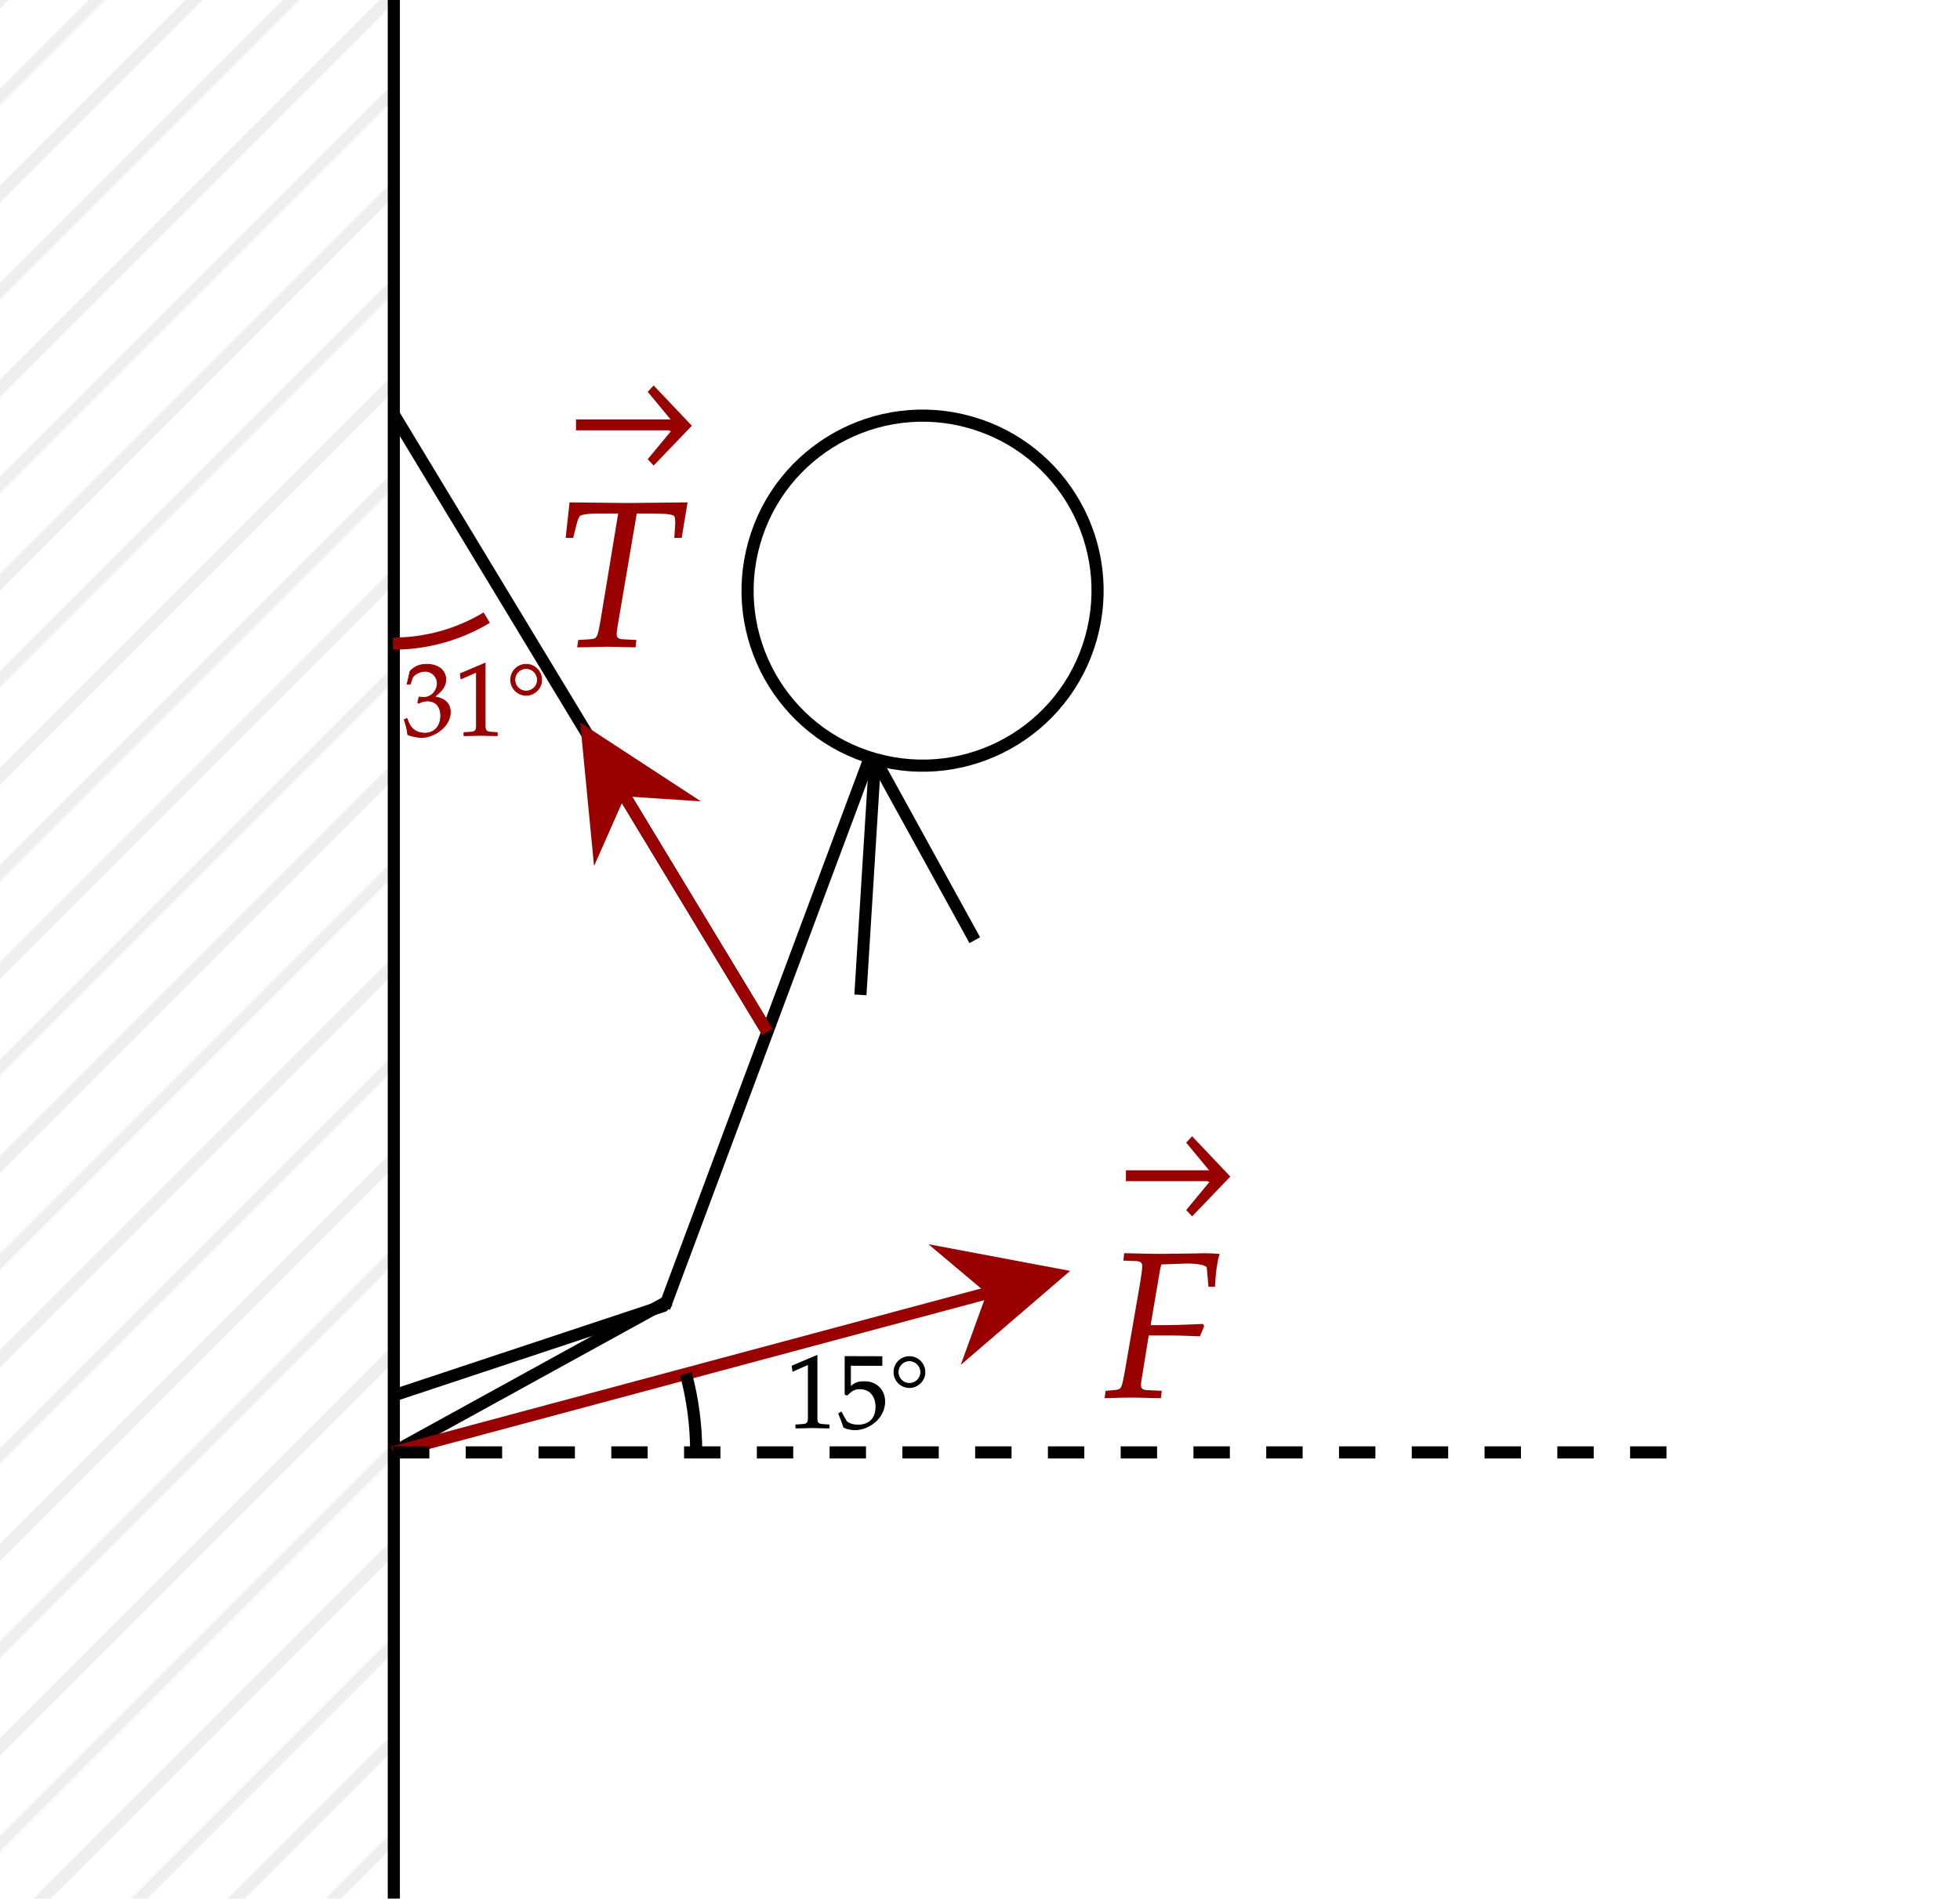
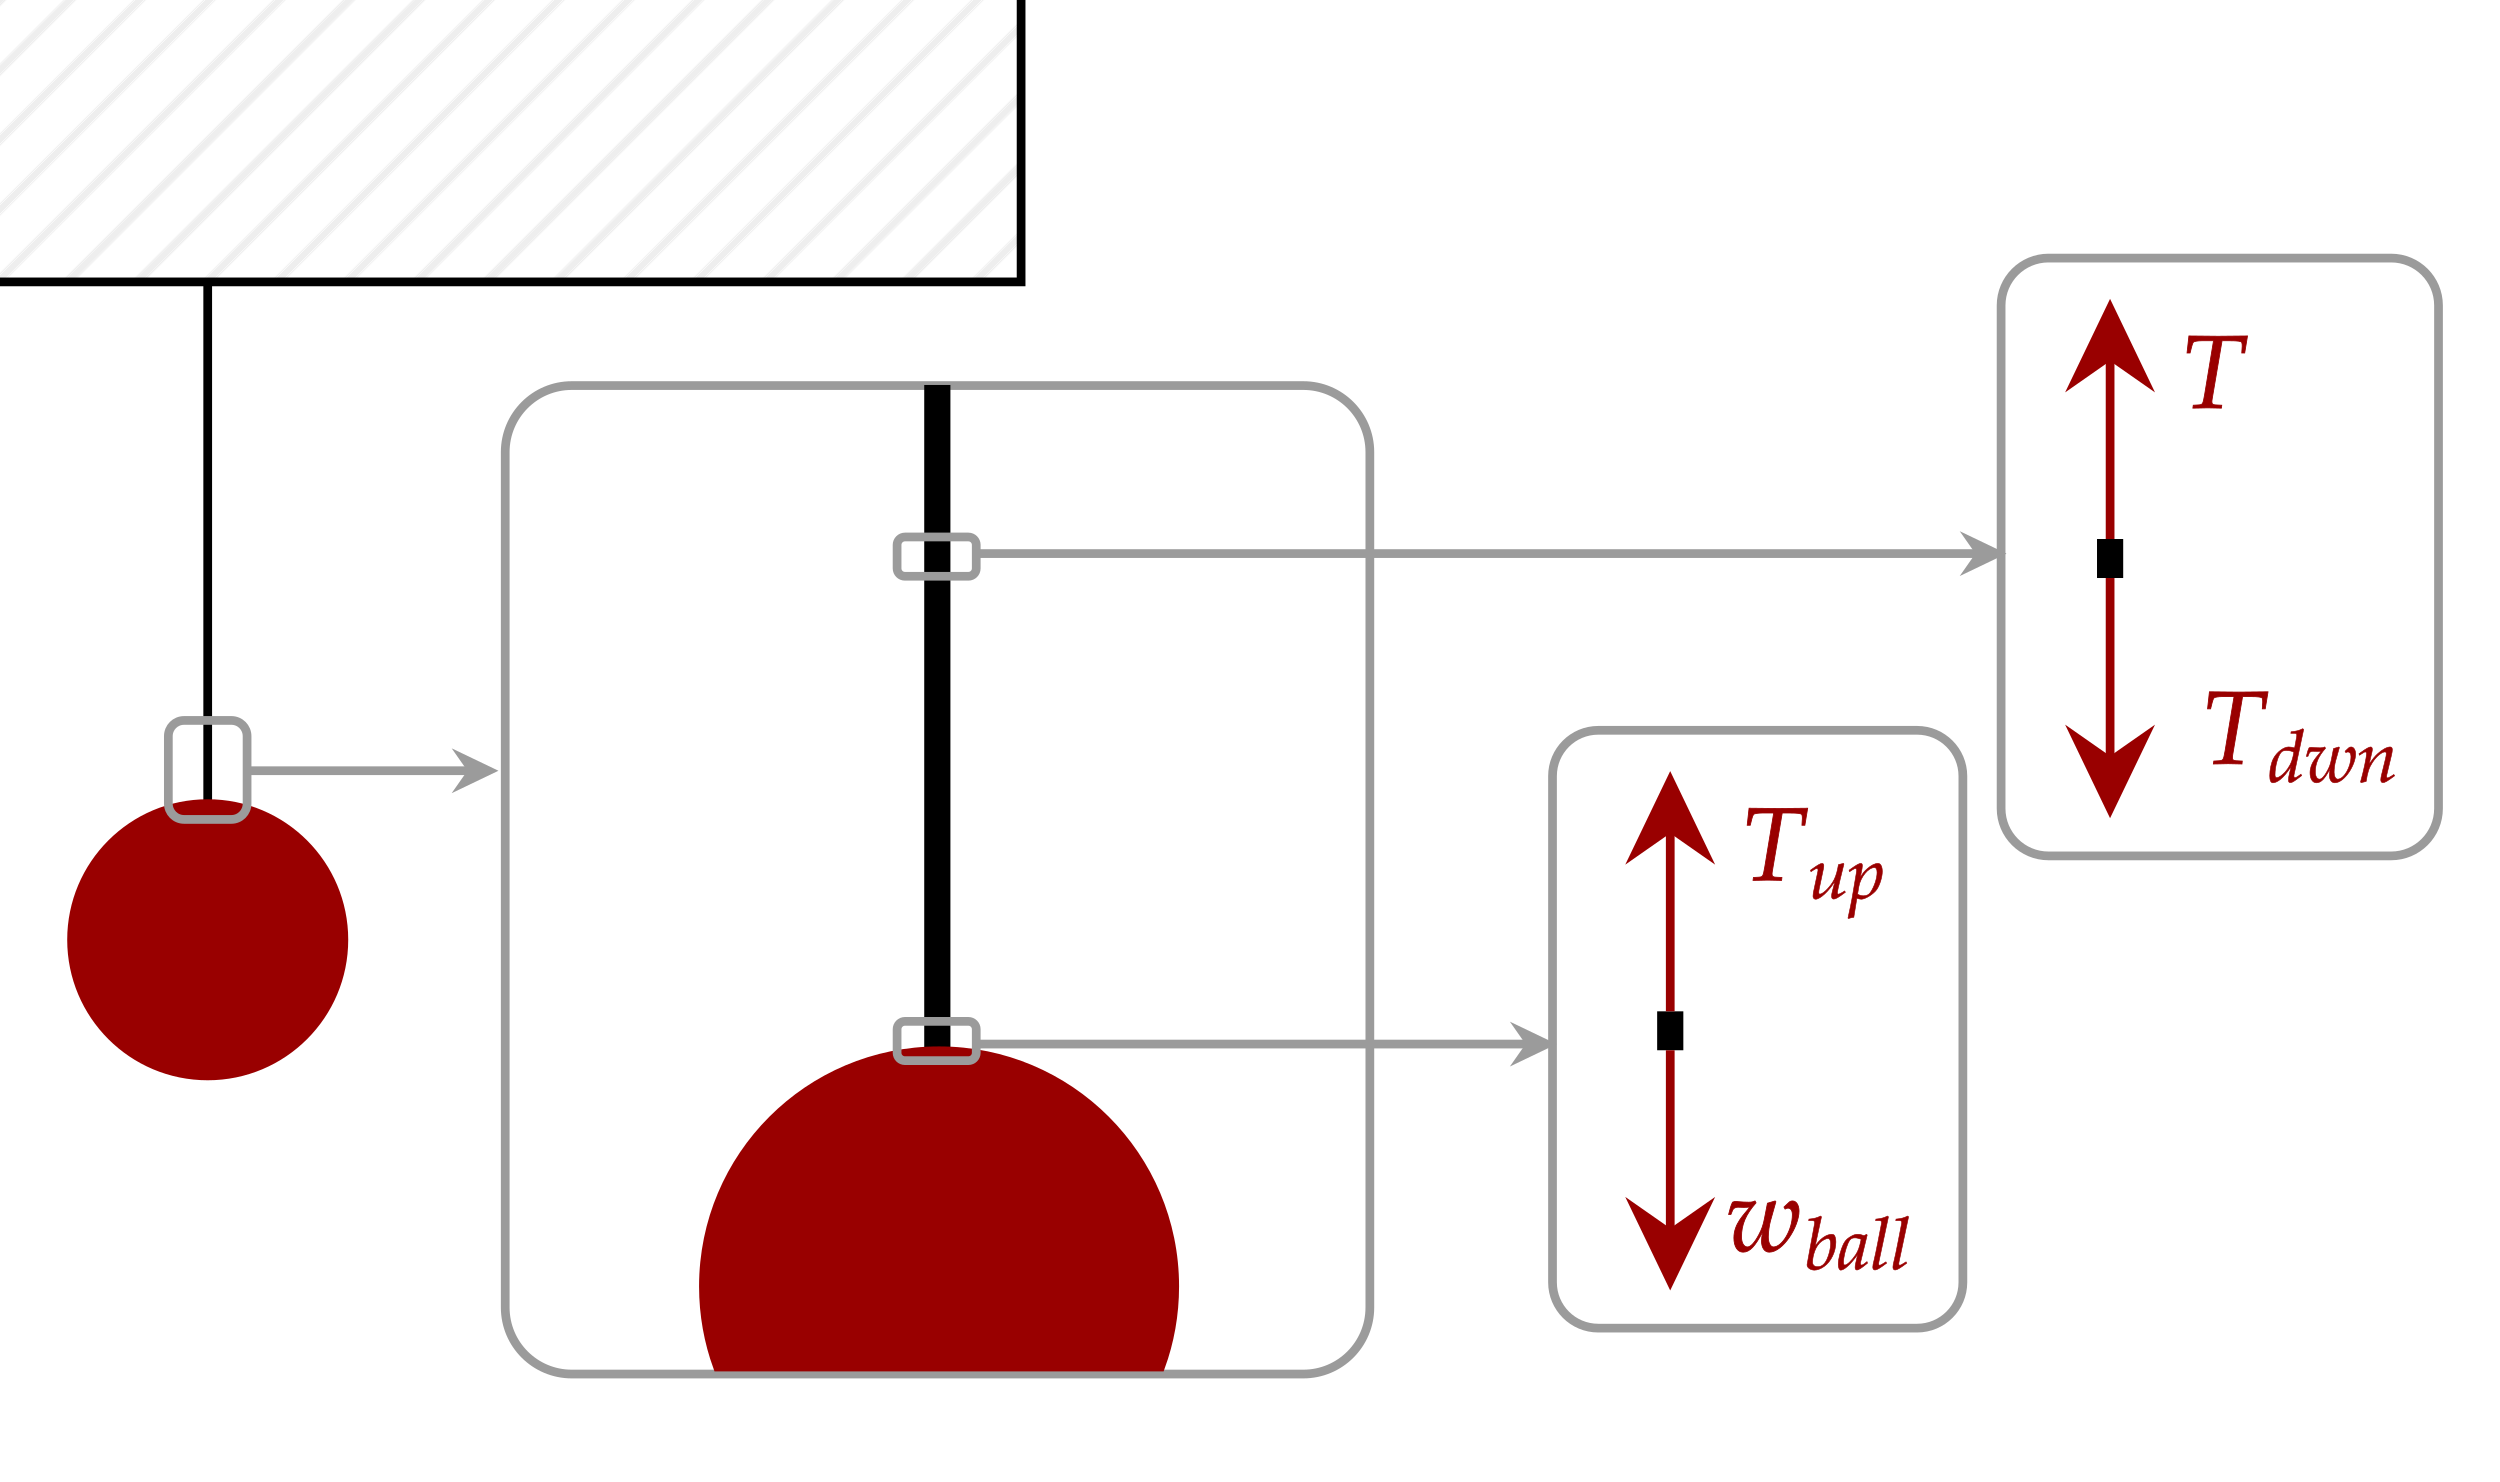
- <svg xmlns="http://www.w3.org/2000/svg" width="161.6" height="156.525" style="width:161.6px;height:156.525px;background:0 0;fill:none">
+ <svg xmlns="http://www.w3.org/2000/svg" x="0" y="0" width="286.455" height="169.716" style="         width:286.455px;         height:169.716px;         background: #FFF;         fill: none; ">
  <svg />
  <svg class="role-diagram-draw-area">
-     <g class="shapes-region" style="stroke:#000;fill:none">
+     <g class="shapes-region" style="stroke: black; fill: none;">
      <g class="composite-shape">
        <defs>
-           <pattern id="_pgfb07ttj9zp" width="11.314" height="11.314" x="0" y="0" patternTransform="rotate(45 0 0)" patternUnits="userSpaceOnUse">
-             <path d="M0 0v11.314M5.657 0v11.314M11.314 0v11.314" style="stroke:#eee;stroke-opacity:1;stroke-width:1;fill:none" />
+           <pattern id="_pgf9qabahnlb" x="0" y="0" width="11.314" height="11.314" patternTransform="rotate(45,0,0)" patternUnits="userSpaceOnUse">
+             <path d="M0,0 L0,11.314" style="stroke: rgb(238, 238, 238); stroke-opacity: 1; stroke-width: 1; fill: none;" />
+             <path d="M5.657,0 L5.657,11.314" style="stroke: rgb(238, 238, 238); stroke-opacity: 1; stroke-width: 1; fill: none;" />
+             <path d="M11.314,0 L11.314,11.314" style="stroke: rgb(238, 238, 238); stroke-opacity: 1; stroke-width: 1; fill: none;" />
          </pattern>
        </defs>
-         <path d="M-60.53-6.53h93v205.87h-93Z" class="real" style="stroke-width:1;stroke:#000;fill:url(#_pgfb07ttj9zp);fill-opacity:1" />
+         <path class="real" d=" M-66,-22 L117,-22 L117,32.3 L-66,32.3 Z" style="stroke-width: 1; stroke: rgb(0, 0, 0); fill: url(&quot;#_pgf9qabahnlb&quot;); fill-opacity: 1;" />
+       </g>
+       <g class="arrow-line">
+         <path class="connection real" stroke-dasharray="" d="  M23.8,91.99 L23.8,32.48" style="stroke: rgb(0, 0, 0); stroke-width: 1; fill: none; fill-opacity: 1;" />
      </g>
      <g class="composite-shape">
-         <path d="M89.95 52.61c2.16-7.67-2.3-15.64-9.97-17.8s-15.64 2.3-17.8 9.97 2.3 15.64 9.97 17.8 15.64-2.3 17.8-9.97Z" class="real" style="stroke-width:1;stroke:#000;stroke-opacity:1;fill:none;fill-opacity:1" />
+         <path class="real" d=" M8.2,107.68 C8.2,99.07 15.18,92.08 23.8,92.08 C32.42,92.08 39.4,99.07 39.4,107.68 C39.4,116.3 32.42,123.28 23.8,123.28 C15.18,123.28 8.2,116.3 8.2,107.68 Z" style="stroke-width: 1; stroke: rgb(153, 0, 0); stroke-opacity: 1; fill: rgb(153, 0, 0); fill-opacity: 1;" />
+       </g>
+       <g class="composite-shape">
+         <path class="real" d=" M19.29,84.35 C19.29,83.35 20.09,82.55 21.09,82.55 L26.51,82.55 C27.51,82.55 28.31,83.35 28.31,84.35 L28.31,92.08 C28.31,93.08 27.51,93.89 26.51,93.89 L21.09,93.89 C20.09,93.89 19.29,93.08 19.29,92.08 Z" style="stroke-width: 1; stroke: rgb(155, 155, 155); stroke-opacity: 1; fill: none; fill-opacity: 1;" />
+       </g>
+       <g class="composite-shape">
+         <path class="real" d=" M57.89,51.8 C57.89,47.59 61.3,44.18 65.51,44.18 L149.34,44.18 C153.55,44.18 156.96,47.59 156.96,51.8 L156.96,149.82 C156.96,154.03 153.55,157.44 149.34,157.44 L65.51,157.44 C61.3,157.44 57.89,154.03 57.89,149.82 Z" style="stroke-width: 1; stroke: rgb(155, 155, 155); stroke-opacity: 1; fill: none; fill-opacity: 1;" />
      </g>
      <g class="arrow-line">
-         <path d="M71.76 62.34 54.78 107.8" class="connection real" style="stroke:#000;stroke-opacity:1;stroke-width:1;fill:none;fill-opacity:1" />
+         <path class="connection real" stroke-dasharray="" d="  M28.31,88.31 L54.11,88.31" style="stroke: rgb(155, 155, 155); stroke-opacity: 1; stroke-width: 1; fill: none; fill-opacity: 1;" />
+         <g stroke="none" fill="rgb(155,155,155)" fill-opacity="1" transform="matrix(-1,1.2246467991473532e-16,-1.2246467991473532e-16,-1,57.11362,88.31427)" style="stroke: none; fill: rgb(155, 155, 155); stroke-width: 1;">
+           <path d=" M5.36,-2.57 L0,0 L5.36,2.57 L3.56,0 Z" />
+         </g>
      </g>
      <g class="arrow-line">
-         <path d="M55.09 107.26 32.4 119.74" class="connection real" style="stroke:#000;stroke-opacity:1;stroke-width:1;fill:none;fill-opacity:1" />
+         <path class="connection real" stroke-dasharray="" d="  M107.4,122.48 L107.4,44.11" style="stroke: rgb(0, 0, 0); stroke-width: 3; fill: none; fill-opacity: 1;" />
+       </g>
+       <g class="composite-shape">
+         <path class="real" d=" M82.22,156.64 C81.17,153.76 80.6,150.65 80.6,147.4 C80.6,132.49 92.69,120.4 107.6,120.4 C122.51,120.4 134.6,132.49 134.6,147.4 C134.6,150.65 134.03,153.76 132.98,156.64 Z" style="stroke-width: 1; stroke: rgb(153, 0, 0); stroke-opacity: 1; fill: rgb(153, 0, 0); fill-opacity: 1;" />
+       </g>
+       <g class="composite-shape">
+         <path class="real" d=" M102.79,117.93 C102.79,117.44 103.19,117.03 103.69,117.03 L110.96,117.03 C111.46,117.03 111.86,117.44 111.86,117.93 L111.86,120.63 C111.86,121.13 111.46,121.53 110.96,121.53 L103.69,121.53 C103.19,121.53 102.79,121.13 102.79,120.63 Z" style="stroke-width: 1; stroke: rgb(155, 155, 155); stroke-opacity: 1; fill: none; fill-opacity: 1;" />
      </g>
      <g class="arrow-line">
-         <path d="m55.09 107.26-.41.41-22.06 7.32" class="connection real" style="stroke:#000;stroke-opacity:1;stroke-width:1;fill:none;fill-opacity:1" />
+         <path class="connection real" stroke-dasharray="" d="  M111.86,119.63 L175.36,119.63" style="stroke: rgb(155, 155, 155); stroke-opacity: 1; stroke-width: 1; fill: none; fill-opacity: 1;" />
+         <g stroke="none" fill="rgb(155,155,155)" fill-opacity="1" transform="matrix(-1,1.2246467991473532e-16,-1.2246467991473532e-16,-1,178.3636,119.6341)" style="stroke: none; fill: rgb(155, 155, 155); stroke-width: 1;">
+           <path d=" M5.36,-2.57 L0,0 L5.36,2.57 L3.56,0 Z" />
+         </g>
+       </g>
+       <g class="composite-shape">
+         <path class="real" d=" M177.89,88.92 C177.89,86.03 180.23,83.68 183.13,83.68 L219.67,83.68 C222.56,83.68 224.91,86.03 224.91,88.92 L224.91,146.94 C224.91,149.83 222.56,152.18 219.67,152.18 L183.13,152.18 C180.23,152.18 177.89,149.83 177.89,146.94 Z" style="stroke-width: 1; stroke: rgb(155, 155, 155); stroke-opacity: 1; fill: none; fill-opacity: 1;" />
      </g>
      <g class="arrow-line">
-         <path d="m72.15 62.58 8.22 14.93" class="connection real" style="stroke:#000;stroke-opacity:1;stroke-width:1;fill:none;fill-opacity:1" />
+         <path class="connection real" stroke-dasharray="" d="  M191.38,115.88 L191.38,120.34" style="stroke: rgb(0, 0, 0); stroke-width: 3; fill: none; fill-opacity: 1;" />
      </g>
      <g class="arrow-line">
-         <path d="m72.15 62.58-1.21 19.44" class="connection real" style="stroke:#000;stroke-opacity:1;stroke-width:1;fill:none;fill-opacity:1" />
+         <path class="connection real" stroke-dasharray="" d="  M191.38,120.34 L191.38,144.86" style="stroke: rgb(153, 0, 0); stroke-opacity: 1; stroke-width: 1; fill: none; fill-opacity: 1;" />
+         <g stroke="none" fill="rgb(153,0,0)" fill-opacity="1" transform="matrix(-1.8369701987210297e-16,-1,1,-1.8369701987210297e-16,191.375,147.8636)" style="stroke: none; fill: rgb(153, 0, 0); stroke-width: 1;">
+           <path d=" M10.72,-5.15 L0,0 L10.72,5.15 L7.12,0 Z" />
+         </g>
      </g>
      <g class="arrow-line">
-         <path d="m32.4 34.05 30.87 51.02" class="connection real" style="stroke:#000;stroke-width:1;fill:none;fill-opacity:1" />
+         <path class="connection real" stroke-dasharray="" d="  M191.38,91.35 L191.38,115.88" style="stroke: rgb(153, 0, 0); stroke-opacity: 1; stroke-width: 1; fill: none; fill-opacity: 1;" />
+         <g stroke="none" fill="rgb(153,0,0)" fill-opacity="1" transform="matrix(6.123233995736766e-17,1,-1,6.123233995736766e-17,191.375,88.35479)" style="stroke: none; fill: rgb(153, 0, 0); stroke-width: 1;">
+           <path d=" M10.72,-5.15 L0,0 L10.72,5.15 L7.12,0 Z" />
+         </g>
+       </g>
+       <g class="composite-shape">
+         <path class="real" d=" M102.79,62.43 C102.79,61.94 103.19,61.53 103.69,61.53 L110.96,61.53 C111.46,61.53 111.86,61.94 111.86,62.43 L111.86,65.13 C111.86,65.63 111.46,66.03 110.96,66.03 L103.69,66.03 C103.19,66.03 102.79,65.63 102.79,65.13 Z" style="stroke-width: 1; stroke: rgb(155, 155, 155); stroke-opacity: 1; fill: none; fill-opacity: 1;" />
      </g>
      <g class="arrow-line">
-         <path d="M85.34 105.55 32.4 119.74" class="connection real" style="stroke:#900;stroke-opacity:1;stroke-width:1;fill:none;fill-opacity:1" />
-         <path fill="#900" stroke="none" d="M10.72-5.15 0 0l10.72 5.15L7.12 0Z" style="stroke:none;fill:#900;stroke-width:1" transform="rotate(165 37.22 58.196)" />
+         <path class="connection real" stroke-dasharray="" d="  M111.86,63.43 L226.91,63.43" style="stroke: rgb(155, 155, 155); stroke-opacity: 1; stroke-width: 1; fill: none; fill-opacity: 1;" />
+         <g stroke="none" fill="rgb(155,155,155)" fill-opacity="1" transform="matrix(-1,1.2246467991473532e-16,-1.2246467991473532e-16,-1,229.9091,63.43409)" style="stroke: none; fill: rgb(155, 155, 155); stroke-width: 1;">
+           <path d=" M5.36,-2.57 L0,0 L5.36,2.57 L3.56,0 Z" />
+         </g>
+       </g>
+       <g class="composite-shape">
+         <path class="real" d=" M229.29,35 C229.29,32 231.72,29.57 234.72,29.57 L273.98,29.57 C276.98,29.57 279.41,32 279.41,35 L279.41,92.64 C279.41,95.64 276.98,98.07 273.98,98.07 L234.72,98.07 C231.72,98.07 229.29,95.64 229.29,92.64 Z" style="stroke-width: 1; stroke: rgb(155, 155, 155); stroke-opacity: 1; fill: none; fill-opacity: 1;" />
      </g>
      <g class="arrow-line">
-         <path d="m49.39 62.13 13.88 22.94" class="connection real" style="stroke:#900;stroke-opacity:1;stroke-width:1;fill:none;fill-opacity:1" />
-         <path fill="#900" stroke="none" d="M10.72-5.15 0 0l10.72 5.15L7.12 0Z" style="stroke:none;fill:#900;stroke-width:1" transform="rotate(58.82 -28.913 72.21)" />
+         <path class="connection real" stroke-dasharray="" d="  M241.78,61.76 L241.78,66.23" style="stroke: rgb(0, 0, 0); stroke-width: 3; fill: none; fill-opacity: 1;" />
      </g>
      <g class="arrow-line">
-         <path stroke-dasharray="3" d="M32.4 119.74h106.24" class="connection real" style="stroke:#000;stroke-width:1;fill:none;fill-opacity:1" />
+         <path class="connection real" stroke-dasharray="" d="  M241.78,66.23 L241.78,90.75" style="stroke: rgb(153, 0, 0); stroke-opacity: 1; stroke-width: 1; fill: none; fill-opacity: 1;" />
+         <g stroke="none" fill="rgb(153,0,0)" fill-opacity="1" transform="matrix(-1.8369701987210297e-16,-1,1,-1.8369701987210297e-16,241.775,93.75171)" style="stroke: none; fill: rgb(153, 0, 0); stroke-width: 1;">
+           <path d=" M10.72,-5.15 L0,0 L10.72,5.15 L7.12,0 Z" />
+         </g>
      </g>
-       <g class="composite-shape">
-         <path stroke="none" d="M56.55 113.26c.56 2.07.85 4.24.85 6.48h-25Z" class="real" style="stroke-width:1;stroke:none;fill:none;fill-opacity:1" />
-         <path d="M56.55 113.26c.56 2.07.85 4.24.85 6.48" class="real" style="stroke-width:1;stroke:#000;fill:none;fill-opacity:1" />
+       <g class="arrow-line">
+         <path class="connection real" stroke-dasharray="" d="  M241.78,37.24 L241.78,61.76" style="stroke: rgb(153, 0, 0); stroke-opacity: 1; stroke-width: 1; fill: none; fill-opacity: 1;" />
+         <g stroke="none" fill="rgb(153,0,0)" fill-opacity="1" transform="matrix(6.123233995736766e-17,1,-1,6.123233995736766e-17,241.775,34.24286)" style="stroke: none; fill: rgb(153, 0, 0); stroke-width: 1;">
+           <path d=" M10.72,-5.15 L0,0 L10.72,5.15 L7.12,0 Z" />
+         </g>
      </g>
-       <g class="composite-shape">
-         <path stroke="none" d="M40.13 50.92a14.93 14.93 0 0 1-7.73 2.14V38.05Z" class="real" style="stroke-width:1;stroke:none;stroke-opacity:1;fill:none;fill-opacity:1" />
-         <path d="M40.13 50.92a14.93 14.93 0 0 1-7.73 2.14" class="real" style="stroke-width:1;stroke:#900;stroke-opacity:1;fill:none;fill-opacity:1" />
+       <g />
+     </g>
+     <g />
+     <g />
+     <g />
+   </svg>
+   <svg width="285" height="168.261" style="width:285px;height:168.261px;font-family:Asana-Math, Asana;background:#FFF;">
+     <g>
+       <g>
+         <g>
+           <g transform="matrix(1,0,0,1,197.8182,143.3432)">
+             <path transform="matrix(0.0119,0,0,-0.0119,0,0)" d="M167 420C188 420 201 421 226 424C171 350 72 266 72 126C72 44 107 -11 160 -11C224 -11 276 44 350 187C341 143 338 118 338 95C338 32 367 -11 412 -11C546 -11 699 238 699 384C699 441 673 482 637 482C624 482 612 478 604 470L554 423L565 404C574 410 583 413 592 413C619 413 635 390 635 350C635 205 538 39 453 39C424 39 403 79 403 134C403 181 412 247 424 290L476 474L469 482L395 460L366 311C354 249 340 209 311 155C271 80 233 39 203 39C168 39 145 78 145 136C145 255 186 352 285 464L275 482C255 473 242 470 214 470C186 470 144 472 115 475L103 476C97 477 92 477 91 477C79 477 70 475 59 470C45 443 34 407 21 352L43 352L60 394C67 411 87 422 111 422C145 422 128 420 167 420Z" stroke="rgb(153,0,0)" stroke-opacity="1" stroke-width="8" fill="rgb(153,0,0)" fill-opacity="1" />
+           </g>
+         </g>
+         <g>
+           <g>
+             <g>
+               <g>
+                 <g transform="matrix(1,0,0,1,206.75,145.4436)">
+                   <path transform="matrix(0.00833,0,0,-0.00833,0,0)" d="M235 722L223 733C171 707 135 698 63 691L59 670L107 670C131 670 141 663 141 646C141 639 140 628 139 622L38 71C37 68 37 64 37 61C37 22 85 -11 140 -11C177 -11 228 8 271 39C367 107 433 244 433 376C433 414 424 453 412 468C405 477 392 482 377 482C353 482 323 474 295 460C244 433 211 403 149 324ZM322 424C348 424 361 401 361 352C361 288 340 202 310 137C277 68 237 36 183 36C137 36 112 59 112 101C112 135 127 276 208 361C241 395 293 424 322 424ZM733 204L704 77C700 60 698 42 698 26C698 4 707 -9 722 -9C745 -9 786 17 868 85L861 106C837 86 808 59 786 59C777 59 771 68 771 82C771 87 771 90 772 93L864 472L854 481L821 463C780 478 763 482 736 482C708 482 688 477 661 464C599 433 566 403 541 354C497 265 466 145 466 67C466 23 481 -11 500 -11C537 -11 617 41 733 204ZM781 414C759 305 740 253 706 201C649 117 588 59 556 59C544 59 538 72 538 99C538 163 566 280 601 360C625 415 648 433 696 433C719 433 737 429 781 414ZM1156 722L1144 733C1092 707 1056 698 984 691L980 670L1028 670C1052 670 1062 663 1062 648C1062 645 1062 640 1059 622C1048 567 975 182 960 132C947 82 941 52 941 31C941 6 952 -9 971 -9C997 -9 1033 12 1131 85L1121 103L1095 86C1066 67 1044 56 1034 56C1027 56 1021 66 1021 76C1021 82 1022 89 1025 104ZM1433 722L1421 733C1369 707 1333 698 1261 691L1257 670L1305 670C1329 670 1339 663 1339 648C1339 645 1339 640 1336 622C1325 567 1252 182 1237 132C1224 82 1218 52 1218 31C1218 6 1229 -9 1248 -9C1274 -9 1310 12 1408 85L1398 103L1372 86C1343 67 1321 56 1311 56C1304 56 1298 66 1298 76C1298 82 1299 89 1302 104Z" stroke="rgb(153,0,0)" stroke-opacity="1" stroke-width="8" fill="rgb(153,0,0)" fill-opacity="1" />
+                 </g>
+               </g>
+             </g>
+           </g>
+         </g>
+       </g>
+     </g>
+     <g>
+       <g>
+         <g>
+           <g transform="matrix(1,0,0,1,199.5682,100.8432)">
+             <path transform="matrix(0.0119,0,0,-0.0119,0,0)" d="M390 646L463 646C541 646 577 641 580 629C583 621 585 602 584 592L580 528L608 528L635 692L544 691C456 690 388 689 353 689C316 689 252 690 166 691L71 692L53 528L82 528L97 588C102 610 109 626 115 633C121 640 159 646 196 646L308 646L222 125C206 34 204 31 164 28L113 25L109 -3L166 -2C206 -1 235 0 251 0C270 0 301 -1 340 -2L384 -3L387 25L328 28C302 29 292 37 292 58C292 67 293 74 296 93Z" stroke="rgb(153,0,0)" stroke-opacity="1" stroke-width="8" fill="rgb(153,0,0)" fill-opacity="1" />
+           </g>
+         </g>
+         <g>
+           <g>
+             <g>
+               <g>
+                 <g transform="matrix(1,0,0,1,207.1818,102.9436)">
+                   <path transform="matrix(0.00833,0,0,-0.00833,0,0)" d="M492 473L485 482L417 465L407 414C392 336 367 268 336 221C277 130 199 59 159 59C151 59 146 68 146 85C146 99 148 112 153 137L210 408C213 424 215 438 215 451C215 470 206 482 192 482C172 482 134 461 60 408L32 388L39 368L71 389C99 407 110 412 119 412C128 412 136 403 136 392C136 388 135 378 134 374L71 77C69 68 67 44 67 30C67 7 82 -11 102 -11C165 -11 286 101 370 239L333 97C326 73 322 46 322 31C322 6 333 -9 352 -9C378 -9 414 12 512 85L502 103L476 86C452 70 426 59 415 59C407 59 402 66 402 76C402 112 477 416 492 473ZM731 -11C787 -11 902 62 945 125C986 186 1020 296 1020 371C1020 438 997 482 961 482C919 482 866 456 814 409C773 374 753 348 717 289L741 408C744 425 746 440 746 452C746 471 738 482 724 482C703 482 665 461 591 408L563 388L570 368L602 389C630 407 641 412 650 412C660 412 667 403 667 389C667 381 665 361 663 351L605 8C595 -52 576 -143 556 -233L548 -270L555 -276C576 -269 596 -264 628 -259L670 3C691 -4 713 -11 731 -11ZM698 165C720 293 827 424 910 424C936 424 948 402 948 356C948 275 908 156 855 80C835 51 803 36 762 36C731 36 706 43 680 59Z" stroke="rgb(153,0,0)" stroke-opacity="1" stroke-width="8" fill="rgb(153,0,0)" fill-opacity="1" />
+                 </g>
+               </g>
+             </g>
+           </g>
+         </g>
+       </g>
+     </g>
+     <g>
+       <g>
+         <g>
+           <g transform="matrix(1,0,0,1,249.9659,46.72954)">
+             <path transform="matrix(0.0119,0,0,-0.0119,0,0)" d="M390 646L463 646C541 646 577 641 580 629C583 621 585 602 584 592L580 528L608 528L635 692L544 691C456 690 388 689 353 689C316 689 252 690 166 691L71 692L53 528L82 528L97 588C102 610 109 626 115 633C121 640 159 646 196 646L308 646L222 125C206 34 204 31 164 28L113 25L109 -3L166 -2C206 -1 235 0 251 0C270 0 301 -1 340 -2L384 -3L387 25L328 28C302 29 292 37 292 58C292 67 293 74 296 93Z" stroke="rgb(153,0,0)" stroke-opacity="1" stroke-width="8" fill="rgb(153,0,0)" fill-opacity="1" />
+           </g>
+         </g>
+       </g>
+     </g>
+     <g>
+       <g>
+         <g>
+           <g transform="matrix(1,0,0,1,252.3182,87.50226)">
+             <path transform="matrix(0.0119,0,0,-0.0119,0,0)" d="M390 646L463 646C541 646 577 641 580 629C583 621 585 602 584 592L580 528L608 528L635 692L544 691C456 690 388 689 353 689C316 689 252 690 166 691L71 692L53 528L82 528L97 588C102 610 109 626 115 633C121 640 159 646 196 646L308 646L222 125C206 34 204 31 164 28L113 25L109 -3L166 -2C206 -1 235 0 251 0C270 0 301 -1 340 -2L384 -3L387 25L328 28C302 29 292 37 292 58C292 67 293 74 296 93Z" stroke="rgb(153,0,0)" stroke-opacity="1" stroke-width="8" fill="rgb(153,0,0)" fill-opacity="1" />
+           </g>
+         </g>
+         <g>
+           <g>
+             <g>
+               <g>
+                 <g transform="matrix(1,0,0,1,259.9318,89.60274)">
+                   <path transform="matrix(0.00833,0,0,-0.00833,0,0)" d="M483 722L471 733C419 707 383 698 311 691L307 670L355 670C379 670 389 663 389 646C389 638 388 629 387 622L359 468C329 477 302 482 277 482C208 482 114 410 68 323C37 265 17 170 17 86C17 21 32 -11 61 -11C88 -11 125 6 159 33C213 77 246 116 313 217L290 126C279 82 274 50 274 24C274 3 283 -9 300 -9C317 -9 341 3 375 28L456 88L446 107L402 76C388 66 372 59 363 59C355 59 349 68 349 82C349 90 350 99 357 128ZM114 59C98 59 89 73 89 98C89 224 135 380 184 418C197 428 216 433 243 433C287 433 316 427 349 410L337 351C300 171 159 59 114 59ZM666 420C687 420 700 421 725 424C670 350 571 266 571 126C571 44 606 -11 659 -11C723 -11 775 44 849 187C840 143 837 118 837 95C837 32 866 -11 911 -11C1045 -11 1198 238 1198 384C1198 441 1172 482 1136 482C1123 482 1111 478 1103 470L1053 423L1064 404C1073 410 1082 413 1091 413C1118 413 1134 390 1134 350C1134 205 1037 39 952 39C923 39 902 79 902 134C902 181 911 247 923 290L975 474L968 482L894 460L865 311C853 249 839 209 810 155C770 80 732 39 702 39C667 39 644 78 644 136C644 255 685 352 784 464L774 482C754 473 741 470 713 470C685 470 643 472 614 475L602 476C596 477 591 477 590 477C578 477 569 475 558 470C544 443 533 407 520 352L542 352L559 394C566 411 586 422 610 422C644 422 627 420 666 420ZM1244 388L1251 368L1283 389C1320 412 1323 414 1330 414C1341 414 1348 404 1348 389C1348 338 1307 145 1266 2L1273 -9C1298 -2 1321 4 1343 8C1362 134 1383 199 1429 268C1483 352 1558 414 1603 414C1614 414 1620 405 1620 390C1620 372 1617 351 1609 319L1557 107C1548 70 1544 47 1544 31C1544 6 1555 -9 1574 -9C1600 -9 1636 12 1734 85L1724 103L1698 86C1669 67 1647 56 1637 56C1630 56 1624 65 1624 76C1624 81 1625 92 1626 96L1692 372C1699 401 1703 429 1703 446C1703 469 1692 482 1672 482C1630 482 1561 444 1502 389C1464 354 1436 320 1384 247L1422 408C1426 426 1428 438 1428 449C1428 470 1420 482 1405 482C1384 482 1345 460 1272 408Z" stroke="rgb(153,0,0)" stroke-opacity="1" stroke-width="8" fill="rgb(153,0,0)" fill-opacity="1" />
+                 </g>
+               </g>
+             </g>
+           </g>
+         </g>
      </g>
    </g>
  </svg>
-   <svg width="160" height="154.925" style="width:160px;height:154.925px;font-family:Asana-Math,Asana;background:#fff">
-     <path fill="#900" stroke="#900" stroke-width=".136" d="m96.012 104.168 1.802-.068c1.054 0 1.734.153 1.751.408l.136 1.513h.408c.051-1.071.17-1.938.357-2.584-.374-.034-.85-.051-1.139-.051l-.697.017-2.805.034h-.493c-.425 0-1.105-.017-1.751-.034l-.833-.017-.051.476.952.034c.408.017.595.17.595.459 0 .238-.068.782-.153 1.292l-1.275 7.378c-.289 1.564-.289 1.581-.986 1.649l-.612.051-.068.476.578-.017c.68-.017 1.224-.034 1.581-.034.306 0 .799.017 1.462.034l.884.017.051-.476-1.088-.051c-.459-.017-.612-.153-.612-.493 0-.102.017-.289.034-.357l.612-3.791h1.989c.459 0 .986.017 1.802.051l.442.017.323-.765-.068-.119a70 70 0 0 1-3.723.102h-.629l.782-4.607c.051-.272.068-.357.153-.544Z" />
-     <svg width="10.288" height="10" x="91.15" y="92.15" overflow="visible">
-       <path d="M10.29 4.85 7.14 1.53l-.49.52 1.93 2.33h-.15v.9h.15L6.65 7.61l.49.52zm-8.61.38h8.15v-.9H1.68z" style="fill:#900;fill-opacity:1;stroke-width:1px;stroke:none;stroke-opacity:1" />
-     </svg>
-     <path fill="#900" stroke="#900" stroke-width=".136" d="M52.443 42.268h1.24c1.327 0 1.938.085 1.99.289.05.136.084.459.067.629l-.068 1.088h.477l.459-2.788-1.547.017c-1.496.017-2.652.034-3.248.034-.629 0-1.717-.017-3.178-.034l-1.615-.017-.306 2.788h.492l.255-1.02c.086-.374.205-.646.306-.765s.749-.221 1.377-.221h1.905l-1.462 8.857c-.273 1.547-.306 1.598-.987 1.649l-.867.051-.067.476.969-.017c.68-.017 1.172-.034 1.445-.034.323 0 .85.017 1.513.034l.747.017.051-.476-1.002-.051c-.443-.017-.613-.153-.613-.51 0-.153.017-.272.068-.595Z" />
-     <svg width="11.225" height="10" x="45.813" y="30.25" overflow="visible">
-       <path d="M11.23 4.85 8.08 1.53l-.49.52 1.93 2.33h-.15v.9h.15L7.59 7.61l.49.52zm-9.55.38h9.08v-.9H1.68z" style="fill:#900;fill-opacity:1;stroke-width:1px;stroke:none;stroke-opacity:1" />
-     </svg>
-     <path fill="#900" stroke="#900" stroke-width=".068" d="M37.127 58.721c0-1.028-.91-1.207-1.309-1.275.68-.527.935-.918.935-1.42 0-.756-.629-1.258-1.572-1.258-.578 0-.961.162-1.369.57l-.246 1.054h.263l.153-.476c.094-.289.629-.578 1.071-.578a1 1 0 0 1 1.003.986c0 .638-.501 1.173-1.105 1.173q-.104-.002-.272-.017l-.127-.008-.102.45.059.051c.323-.145.485-.187.714-.187.706 0 1.114.45 1.114 1.224 0 .867-.519 1.437-1.31 1.437-.39 0-.739-.128-.994-.366-.204-.187-.314-.383-.476-.842l-.23.086c.179.518.247.824.298 1.249.45.153.825.221 1.139.221 1.046 0 2.363-.91 2.363-2.074Zm3.868 1.93v-.256l-.442-.025c-.468-.026-.553-.119-.553-.561v-5.134l-2.048.867.059.425 1.275-.561v4.403c0 .442-.093.535-.552.561l-.476.026v.255c1.309-.026 1.309-.026 1.402-.026.264 0 1.199.026 1.335.026Zm2.38-5.882c-.697 0-1.267.569-1.267 1.275 0 .705.57 1.275 1.275 1.275.689 0 1.275-.579 1.275-1.259 0-.714-.57-1.291-1.283-1.291Zm0 .34c.518 0 .943.424.943.951a.94.94 0 0 1-.935.918.93.93 0 0 1-.935-.934.93.93 0 0 1 .927-.935Z" />
-     <path fill="#000" stroke="#000" stroke-width=".068" d="M68.353 117.725v-.255l-.442-.025c-.468-.026-.553-.119-.553-.561v-5.134l-2.048.867.06.425 1.274-.561v4.403c0 .442-.093.535-.552.561l-.476.025v.255c1.309-.025 1.309-.025 1.402-.025.264 0 1.199.025 1.335.025Zm4.59-2.176c0-.96-.689-1.64-1.658-1.64-.408 0-.714.025-1.164.425v-1.777l2.592.009v-.723l-3.034-.008v3.128l.17.051c.4-.4.629-.519 1.045-.519.816 0 1.326.578 1.326 1.496 0 .944-.544 1.496-1.47 1.496-.459 0-.884-.153-1.003-.374l-.391-.697-.204.12c.195.484.297.756.416 1.13.238.127.578.204.944.204 1.088 0 2.431-.927 2.431-2.32Zm2.031-3.706c-.697 0-1.266.57-1.266 1.275 0 .706.57 1.275 1.275 1.275.688 0 1.275-.578 1.275-1.258 0-.714-.57-1.292-1.284-1.292Zm0 .34c.519 0 .944.425.944.952a.94.94 0 0 1-.935.918.93.93 0 0 1-.935-.935.93.93 0 0 1 .926-.935Z" />
-   </svg>
</svg>
